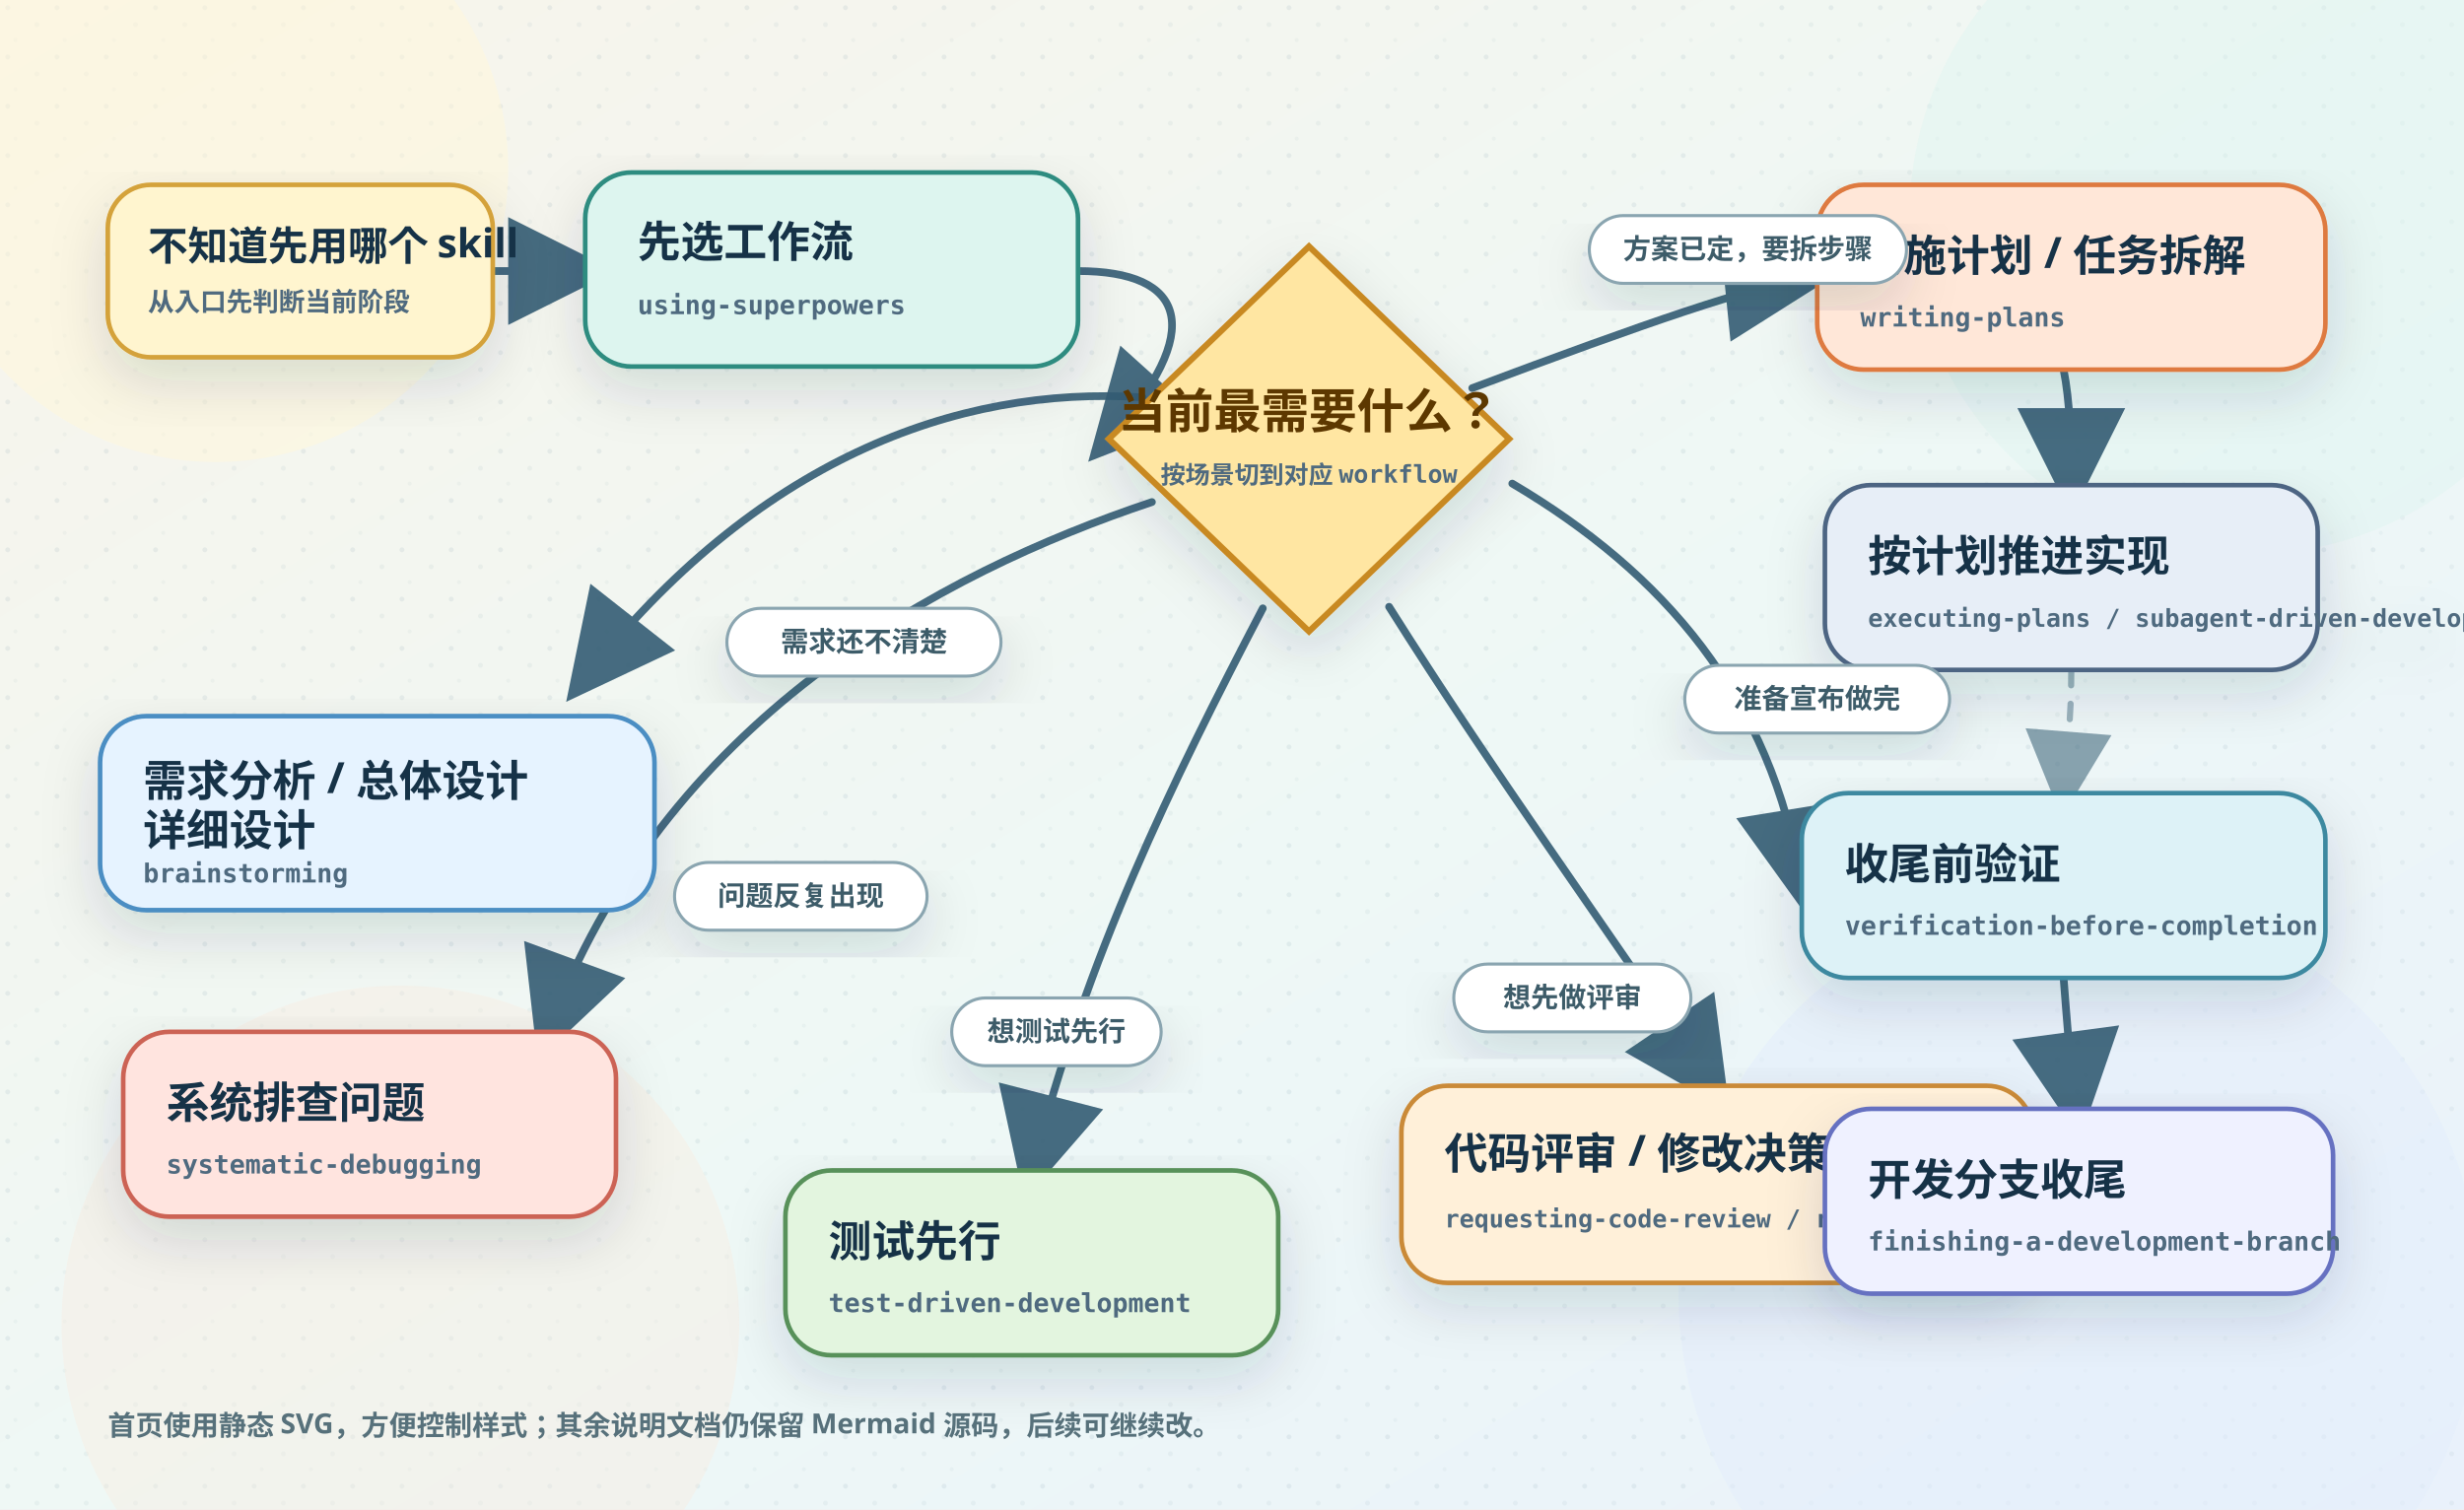
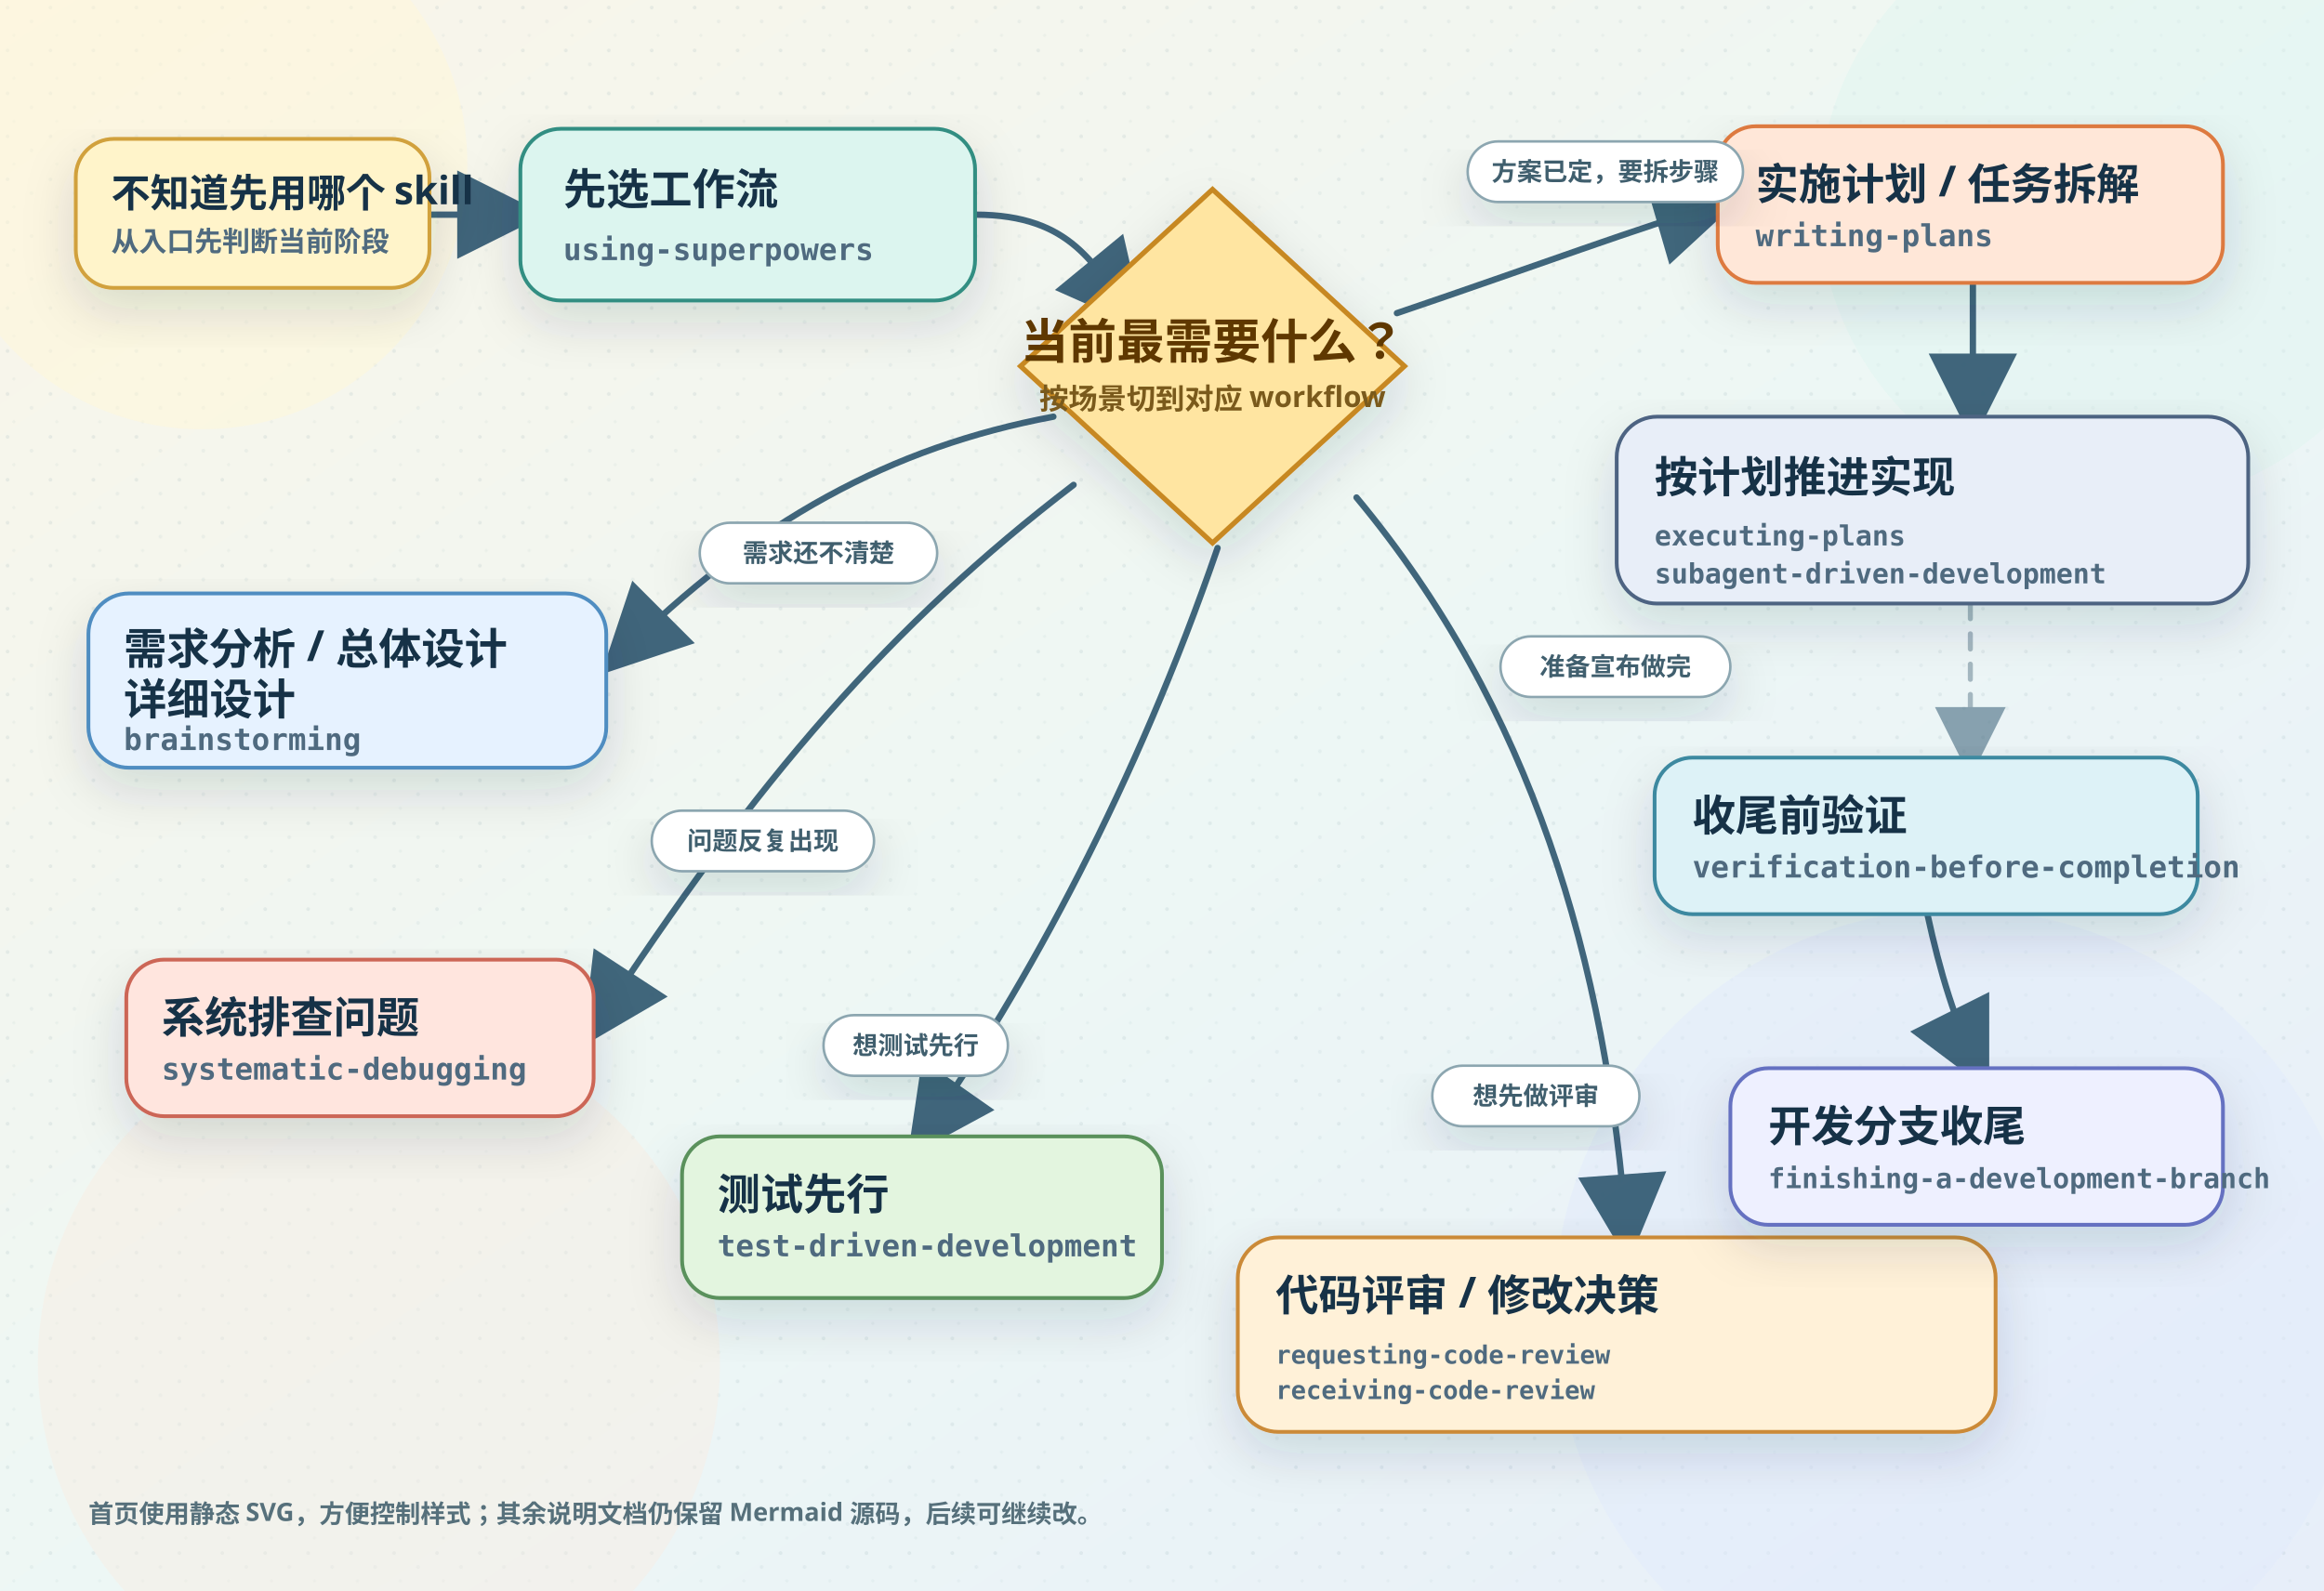
- <svg xmlns="http://www.w3.org/2000/svg" viewBox="0 0 1600 980" role="img" aria-labelledby="title desc">
+ <svg xmlns="http://www.w3.org/2000/svg" viewBox="0 0 1840 1260" role="img" aria-labelledby="title desc">
  <defs>
    <linearGradient id="bg" x1="0" y1="0" x2="1" y2="1">
-       <stop offset="0%" stop-color="#f8f4ea" />
-       <stop offset="55%" stop-color="#eef8f6" />
-       <stop offset="100%" stop-color="#e9f1fb" />
+       <stop offset="0%" stop-color="#faf5e8" />
+       <stop offset="52%" stop-color="#edf7f5" />
+       <stop offset="100%" stop-color="#e7eef9" />
    </linearGradient>
-     <pattern id="dots" width="32" height="32" patternUnits="userSpaceOnUse">
-       <circle cx="5" cy="5" r="1.6" fill="#86a3ad" opacity="0.14" />
-       <circle cx="24" cy="16" r="1.6" fill="#86a3ad" opacity="0.1" />
-       <circle cx="10" cy="26" r="1.3" fill="#86a3ad" opacity="0.08" />
+     <pattern id="dots" width="34" height="34" patternUnits="userSpaceOnUse">
+       <circle cx="6" cy="6" r="1.5" fill="#84a0aa" opacity="0.14" />
+       <circle cx="25" cy="17" r="1.5" fill="#84a0aa" opacity="0.1" />
+       <circle cx="11" cy="28" r="1.25" fill="#84a0aa" opacity="0.08" />
    </pattern>
    <filter id="shadow" x="-20%" y="-20%" width="140%" height="160%">
-       <feDropShadow dx="0" dy="14" stdDeviation="18" flood-color="#12384a" flood-opacity="0.14" />
+       <feDropShadow dx="0" dy="16" stdDeviation="20" flood-color="#12384a" flood-opacity="0.14" />
    </filter>
    <marker id="arrow" markerWidth="14" markerHeight="14" refX="10" refY="7" orient="auto" markerUnits="strokeWidth">
-       <path d="M0,0 L14,7 L0,14 z" fill="#335c73" />
+       <path d="M0,0 L14,7 L0,14 z" fill="#355c74" />
    </marker>
    <style>
      .bg-grid { fill: url(#dots); }
-       .connector { fill: none; stroke: #335c73; stroke-width: 5; stroke-linecap: round; stroke-linejoin: round; marker-end: url(#arrow); opacity: 0.9; }
-       .connector-soft { fill: none; stroke: #567a8d; stroke-width: 4; stroke-linecap: round; stroke-linejoin: round; marker-end: url(#arrow); opacity: 0.55; stroke-dasharray: 10 12; }
+       .connector { fill: none; stroke: #355c74; stroke-width: 5; stroke-linecap: round; stroke-linejoin: round; marker-end: url(#arrow); opacity: 0.94; }
+       .connector-soft { fill: none; stroke: #6a8593; stroke-width: 4; stroke-linecap: round; stroke-linejoin: round; marker-end: url(#arrow); opacity: 0.55; stroke-dasharray: 12 12; }
      .card { filter: url(#shadow); }
      .card rect { stroke-width: 3; }
-       .title { font-family: "Segoe UI", "PingFang SC", "Microsoft YaHei", sans-serif; font-size: 28px; font-weight: 700; fill: #163247; }
-       .title-sm { font-family: "Segoe UI", "PingFang SC", "Microsoft YaHei", sans-serif; font-size: 26px; font-weight: 700; fill: #163247; }
-       .skill { font-family: "JetBrains Mono", "Consolas", monospace; font-size: 17px; font-weight: 600; fill: #4f6a7f; }
-       .skill-sm { font-family: "JetBrains Mono", "Consolas", monospace; font-size: 16px; font-weight: 600; fill: #4f6a7f; }
-       .diamond-title { font-family: "Segoe UI", "PingFang SC", "Microsoft YaHei", sans-serif; font-size: 31px; font-weight: 800; fill: #5d3700; }
-       .pill-text { font-family: "Segoe UI", "PingFang SC", "Microsoft YaHei", sans-serif; font-size: 18px; font-weight: 700; fill: #3e5c69; }
-       .footer { font-family: "Segoe UI", "PingFang SC", "Microsoft YaHei", sans-serif; font-size: 18px; font-weight: 600; fill: #57717b; }
+       .title { font-family: "Segoe UI", "PingFang SC", "Microsoft YaHei", sans-serif; font-size: 34px; font-weight: 760; fill: #183247; }
+       .title-sm { font-family: "Segoe UI", "PingFang SC", "Microsoft YaHei", sans-serif; font-size: 31px; font-weight: 760; fill: #183247; }
+       .skill { font-family: "JetBrains Mono", "Consolas", monospace; font-size: 24px; font-weight: 620; fill: #4f6a7f; }
+       .skill-sm { font-family: "JetBrains Mono", "Consolas", monospace; font-size: 22px; font-weight: 620; fill: #4f6a7f; }
+       .skill-xs { font-family: "JetBrains Mono", "Consolas", monospace; font-size: 20px; font-weight: 620; fill: #4f6a7f; }
+       .diamond-title { font-family: "Segoe UI", "PingFang SC", "Microsoft YaHei", sans-serif; font-size: 38px; font-weight: 820; fill: #5f3800; }
+       .diamond-sub { font-family: "Segoe UI", "PingFang SC", "Microsoft YaHei", sans-serif; font-size: 23px; font-weight: 650; fill: #7a5a1d; }
+       .pill-text { font-family: "Segoe UI", "PingFang SC", "Microsoft YaHei", sans-serif; font-size: 20px; font-weight: 700; fill: #415f6e; }
+       .footer { font-family: "Segoe UI", "PingFang SC", "Microsoft YaHei", sans-serif; font-size: 20px; font-weight: 600; fill: #56707b; }
    </style>
  </defs>
-   <rect width="1600" height="980" fill="url(#bg)" />
-   <rect width="1600" height="980" class="bg-grid" />
-   <circle cx="140" cy="110" r="190" fill="#fff7da" opacity="0.5" />
-   <circle cx="1460" cy="140" r="220" fill="#dff4ef" opacity="0.46" />
-   <circle cx="1350" cy="840" r="260" fill="#e3eefb" opacity="0.58" />
-   <circle cx="260" cy="860" r="220" fill="#f9ebdf" opacity="0.42" />
-   <path class="connector" d="M320 176 C345 176 355 176 380 176" />
-   <path class="connector" d="M700 176 C770 176 784 214 720 285" />
-   <path class="connector" d="M742 258 C620 250 490 300 380 440" />
-   <path class="connector" d="M748 326 C610 372 430 468 356 670" />
-   <path class="connector" d="M820 395 C760 510 706 620 670 760" />
-   <path class="connector" d="M902 394 C970 502 1040 598 1112 705" />
-   <path class="connector" d="M956 252 C1068 210 1140 185 1170 182" />
-   <path class="connector" d="M1340 240 C1344 260 1345 285 1345 315" />
-   <path class="connector-soft" d="M1345 435 C1345 468 1342 490 1340 515" />
-   <path class="connector" d="M982 314 C1080 372 1150 452 1170 575" />
-   <path class="connector" d="M1340 635 C1342 660 1344 690 1348 720" />
-   <g class="card" transform="translate(70 120)">
-     <rect width="250" height="112" rx="28" fill="#fff5cf" stroke="#d4a23a" />
-     <text class="title-sm" x="26" y="49">不知道先用哪个 skill</text>
-     <text class="skill" x="26" y="82">从入口先判断当前阶段</text>
+   <rect width="1840" height="1260" fill="url(#bg)" />
+   <rect width="1840" height="1260" class="bg-grid" />
+   <circle cx="160" cy="130" r="210" fill="#fff7d8" opacity="0.5" />
+   <circle cx="1680" cy="160" r="240" fill="#ddf5ef" opacity="0.45" />
+   <circle cx="1550" cy="1040" r="320" fill="#e2ebfb" opacity="0.54" />
+   <circle cx="300" cy="1080" r="270" fill="#faeadf" opacity="0.4" />
+   <path class="connector" d="M340 170 C372 170 390 170 412 170" />
+   <path class="connector" d="M772 170 C850 170 866 212 894 246" />
+   <path class="connector" d="M834 330 C706 354 598 412 490 520" />
+   <path class="connector" d="M850 384 C706 494 600 616 472 812" />
+   <path class="connector" d="M964 434 C900 620 814 780 730 900" />
+   <path class="connector" d="M1074 394 C1212 560 1272 760 1288 980" />
+   <path class="connector" d="M1106 248 C1218 210 1298 180 1360 162" />
+   <path class="connector" d="M1562 224 C1562 254 1562 292 1562 330" />
+   <path class="connector-soft" d="M1560 478 C1560 520 1560 560 1560 600" />
+   <path class="connector" d="M1526 724 C1536 770 1548 810 1566 846" />
+   <g class="card" transform="translate(60 110)">
+     <rect width="280" height="118" rx="30" fill="#fff4ca" stroke="#d1a13c" />
+     <text class="title-sm" x="28" y="54">不知道先用哪个 skill</text>
+     <text class="skill-sm" x="28" y="89">从入口先判断当前阶段</text>
  </g>
-   <g class="card" transform="translate(380 112)">
-     <rect width="320" height="126" rx="30" fill="#ddf5ef" stroke="#2e8c80" />
-     <text class="title" x="34" y="55">先选工作流</text>
-     <text class="skill" x="34" y="92">using-superpowers</text>
+   <g class="card" transform="translate(412 102)">
+     <rect width="360" height="136" rx="32" fill="#dcf5ef" stroke="#328e82" />
+     <text class="title" x="34" y="60">先选工作流</text>
+     <text class="skill" x="34" y="104">using-superpowers</text>
  </g>
  <g filter="url(#shadow)">
-     <polygon points="850,160 980,285 850,410 720,285" fill="#ffe6a2" stroke="#c88920" stroke-width="4" />
-     <text class="diamond-title" x="850" y="278" text-anchor="middle">当前最需要什么？</text>
-     <text class="skill-sm" x="850" y="314" text-anchor="middle">按场景切到对应 workflow</text>
+     <polygon points="960,150 1112,290 960,430 808,290" fill="#ffe5a1" stroke="#c78820" stroke-width="4" />
+     <text class="diamond-title" x="960" y="284" text-anchor="middle">当前最需要什么？</text>
+     <text class="diamond-sub" x="960" y="324" text-anchor="middle">按场景切到对应 workflow</text>
  </g>
-   <g class="card" transform="translate(65 465)">
-     <rect width="360" height="126" rx="30" fill="#e6f3ff" stroke="#4c8ec3" />
-     <text class="title" x="28" y="52">需求分析 / 总体设计</text>
-     <text class="title" x="28" y="84">详细设计</text>
-     <text class="skill" x="28" y="108">brainstorming</text>
+   <g class="card" transform="translate(70 470)">
+     <rect width="410" height="138" rx="32" fill="#e6f2ff" stroke="#4f8dc1" />
+     <text class="title" x="28" y="56">需求分析 / 总体设计</text>
+     <text class="title" x="28" y="96">详细设计</text>
+     <text class="skill" x="28" y="124">brainstorming</text>
  </g>
-   <g class="card" transform="translate(1180 120)">
-     <rect width="330" height="120" rx="30" fill="#ffe7d8" stroke="#de7a3f" />
-     <text class="title" x="28" y="56">实施计划 / 任务拆解</text>
-     <text class="skill" x="28" y="92">writing-plans</text>
+   <g class="card" transform="translate(1360 100)">
+     <rect width="400" height="124" rx="30" fill="#ffe7d8" stroke="#dd7a41" />
+     <text class="title" x="30" y="58">实施计划 / 任务拆解</text>
+     <text class="skill" x="30" y="95">writing-plans</text>
  </g>
-   <g class="card" transform="translate(1185 315)">
-     <rect width="320" height="120" rx="30" fill="#e7eef7" stroke="#4d6583" />
-     <text class="title" x="28" y="56">按计划推进实现</text>
-     <text class="skill-sm" x="28" y="92">executing-plans / subagent-driven-development</text>
+   <g class="card" transform="translate(1280 330)">
+     <rect width="500" height="148" rx="32" fill="#e8eef8" stroke="#4d6482" />
+     <text class="title" x="30" y="60">按计划推进实现</text>
+     <text class="skill-sm" x="30" y="102">executing-plans</text>
+     <text class="skill-sm" x="30" y="132">subagent-driven-development</text>
  </g>
-   <g class="card" transform="translate(80 670)">
-     <rect width="320" height="120" rx="30" fill="#ffe4df" stroke="#cc6355" />
-     <text class="title" x="28" y="56">系统排查问题</text>
-     <text class="skill" x="28" y="92">systematic-debugging</text>
+   <g class="card" transform="translate(100 760)">
+     <rect width="370" height="124" rx="30" fill="#ffe5de" stroke="#cc6657" />
+     <text class="title" x="28" y="58">系统排查问题</text>
+     <text class="skill" x="28" y="95">systematic-debugging</text>
  </g>
-   <g class="card" transform="translate(510 760)">
-     <rect width="320" height="120" rx="30" fill="#e3f5df" stroke="#58915a" />
-     <text class="title" x="28" y="56">测试先行</text>
-     <text class="skill" x="28" y="92">test-driven-development</text>
+   <g class="card" transform="translate(540 900)">
+     <rect width="380" height="128" rx="30" fill="#e3f5df" stroke="#5a915c" />
+     <text class="title" x="28" y="58">测试先行</text>
+     <text class="skill" x="28" y="95">test-driven-development</text>
  </g>
-   <g class="card" transform="translate(910 705)">
-     <rect width="410" height="128" rx="30" fill="#fff0d9" stroke="#ca8a37" />
-     <text class="title" x="28" y="54">代码评审 / 修改决策</text>
-     <text class="skill-sm" x="28" y="92">requesting-code-review / receiving-code-review</text>
+   <g class="card" transform="translate(980 980)">
+     <rect width="600" height="154" rx="32" fill="#fff1d8" stroke="#cb8a37" />
+     <text class="title" x="30" y="58">代码评审 / 修改决策</text>
+     <text class="skill-xs" x="30" y="100">requesting-code-review</text>
+     <text class="skill-xs" x="30" y="128">receiving-code-review</text>
  </g>
-   <g class="card" transform="translate(1170 515)">
-     <rect width="340" height="120" rx="30" fill="#ddf2f7" stroke="#3d89a0" />
-     <text class="title" x="28" y="56">收尾前验证</text>
-     <text class="skill" x="28" y="92">verification-before-completion</text>
+   <g class="card" transform="translate(1310 600)">
+     <rect width="430" height="124" rx="30" fill="#ddf2f7" stroke="#3d89a0" />
+     <text class="title" x="30" y="58">收尾前验证</text>
+     <text class="skill" x="30" y="95">verification-before-completion</text>
  </g>
-   <g class="card" transform="translate(1185 720)">
-     <rect width="330" height="120" rx="30" fill="#eff1ff" stroke="#6671c1" />
-     <text class="title" x="28" y="56">开发分支收尾</text>
-     <text class="skill" x="28" y="92">finishing-a-development-branch</text>
+   <g class="card" transform="translate(1370 846)">
+     <rect width="390" height="124" rx="30" fill="#eef0ff" stroke="#6571c1" />
+     <text class="title" x="30" y="58">开发分支收尾</text>
+     <text class="skill-sm" x="30" y="95">finishing-a-development-branch</text>
  </g>
-   <g transform="translate(472 395)" filter="url(#shadow)">
-     <rect width="178" height="44" rx="22" fill="#ffffff" stroke="#8aa5b0" stroke-width="2" />
-     <text class="pill-text" x="89" y="28" text-anchor="middle">需求还不清楚</text>
+   <g transform="translate(554 414)" filter="url(#shadow)">
+     <rect width="188" height="48" rx="24" fill="#ffffff" stroke="#8ca6b0" stroke-width="2" />
+     <text class="pill-text" x="94" y="31" text-anchor="middle">需求还不清楚</text>
  </g>
-   <g transform="translate(1032 140)" filter="url(#shadow)">
-     <rect width="206" height="44" rx="22" fill="#ffffff" stroke="#8aa5b0" stroke-width="2" />
-     <text class="pill-text" x="103" y="28" text-anchor="middle">方案已定，要拆步骤</text>
+   <g transform="translate(1162 112)" filter="url(#shadow)">
+     <rect width="218" height="48" rx="24" fill="#ffffff" stroke="#8ca6b0" stroke-width="2" />
+     <text class="pill-text" x="109" y="31" text-anchor="middle">方案已定，要拆步骤</text>
  </g>
-   <g transform="translate(438 560)" filter="url(#shadow)">
-     <rect width="164" height="44" rx="22" fill="#ffffff" stroke="#8aa5b0" stroke-width="2" />
-     <text class="pill-text" x="82" y="28" text-anchor="middle">问题反复出现</text>
+   <g transform="translate(516 642)" filter="url(#shadow)">
+     <rect width="176" height="48" rx="24" fill="#ffffff" stroke="#8ca6b0" stroke-width="2" />
+     <text class="pill-text" x="88" y="31" text-anchor="middle">问题反复出现</text>
  </g>
-   <g transform="translate(618 648)" filter="url(#shadow)">
-     <rect width="136" height="44" rx="22" fill="#ffffff" stroke="#8aa5b0" stroke-width="2" />
-     <text class="pill-text" x="68" y="28" text-anchor="middle">想测试先行</text>
+   <g transform="translate(652 804)" filter="url(#shadow)">
+     <rect width="146" height="48" rx="24" fill="#ffffff" stroke="#8ca6b0" stroke-width="2" />
+     <text class="pill-text" x="73" y="31" text-anchor="middle">想测试先行</text>
  </g>
-   <g transform="translate(944 626)" filter="url(#shadow)">
-     <rect width="154" height="44" rx="22" fill="#ffffff" stroke="#8aa5b0" stroke-width="2" />
-     <text class="pill-text" x="77" y="28" text-anchor="middle">想先做评审</text>
+   <g transform="translate(1134 844)" filter="url(#shadow)">
+     <rect width="164" height="48" rx="24" fill="#ffffff" stroke="#8ca6b0" stroke-width="2" />
+     <text class="pill-text" x="82" y="31" text-anchor="middle">想先做评审</text>
  </g>
-   <g transform="translate(1094 432)" filter="url(#shadow)">
-     <rect width="172" height="44" rx="22" fill="#ffffff" stroke="#8aa5b0" stroke-width="2" />
-     <text class="pill-text" x="86" y="28" text-anchor="middle">准备宣布做完</text>
+   <g transform="translate(1188 504)" filter="url(#shadow)">
+     <rect width="182" height="48" rx="24" fill="#ffffff" stroke="#8ca6b0" stroke-width="2" />
+     <text class="pill-text" x="91" y="31" text-anchor="middle">准备宣布做完</text>
  </g>
-   <text class="footer" x="70" y="932">首页使用静态 SVG，方便控制样式；其余说明文档仍保留 Mermaid 源码，后续可继续改。</text>
+   <text class="footer" x="70" y="1206">首页使用静态 SVG，方便控制样式；其余说明文档仍保留 Mermaid 源码，后续可继续改。</text>
</svg>
